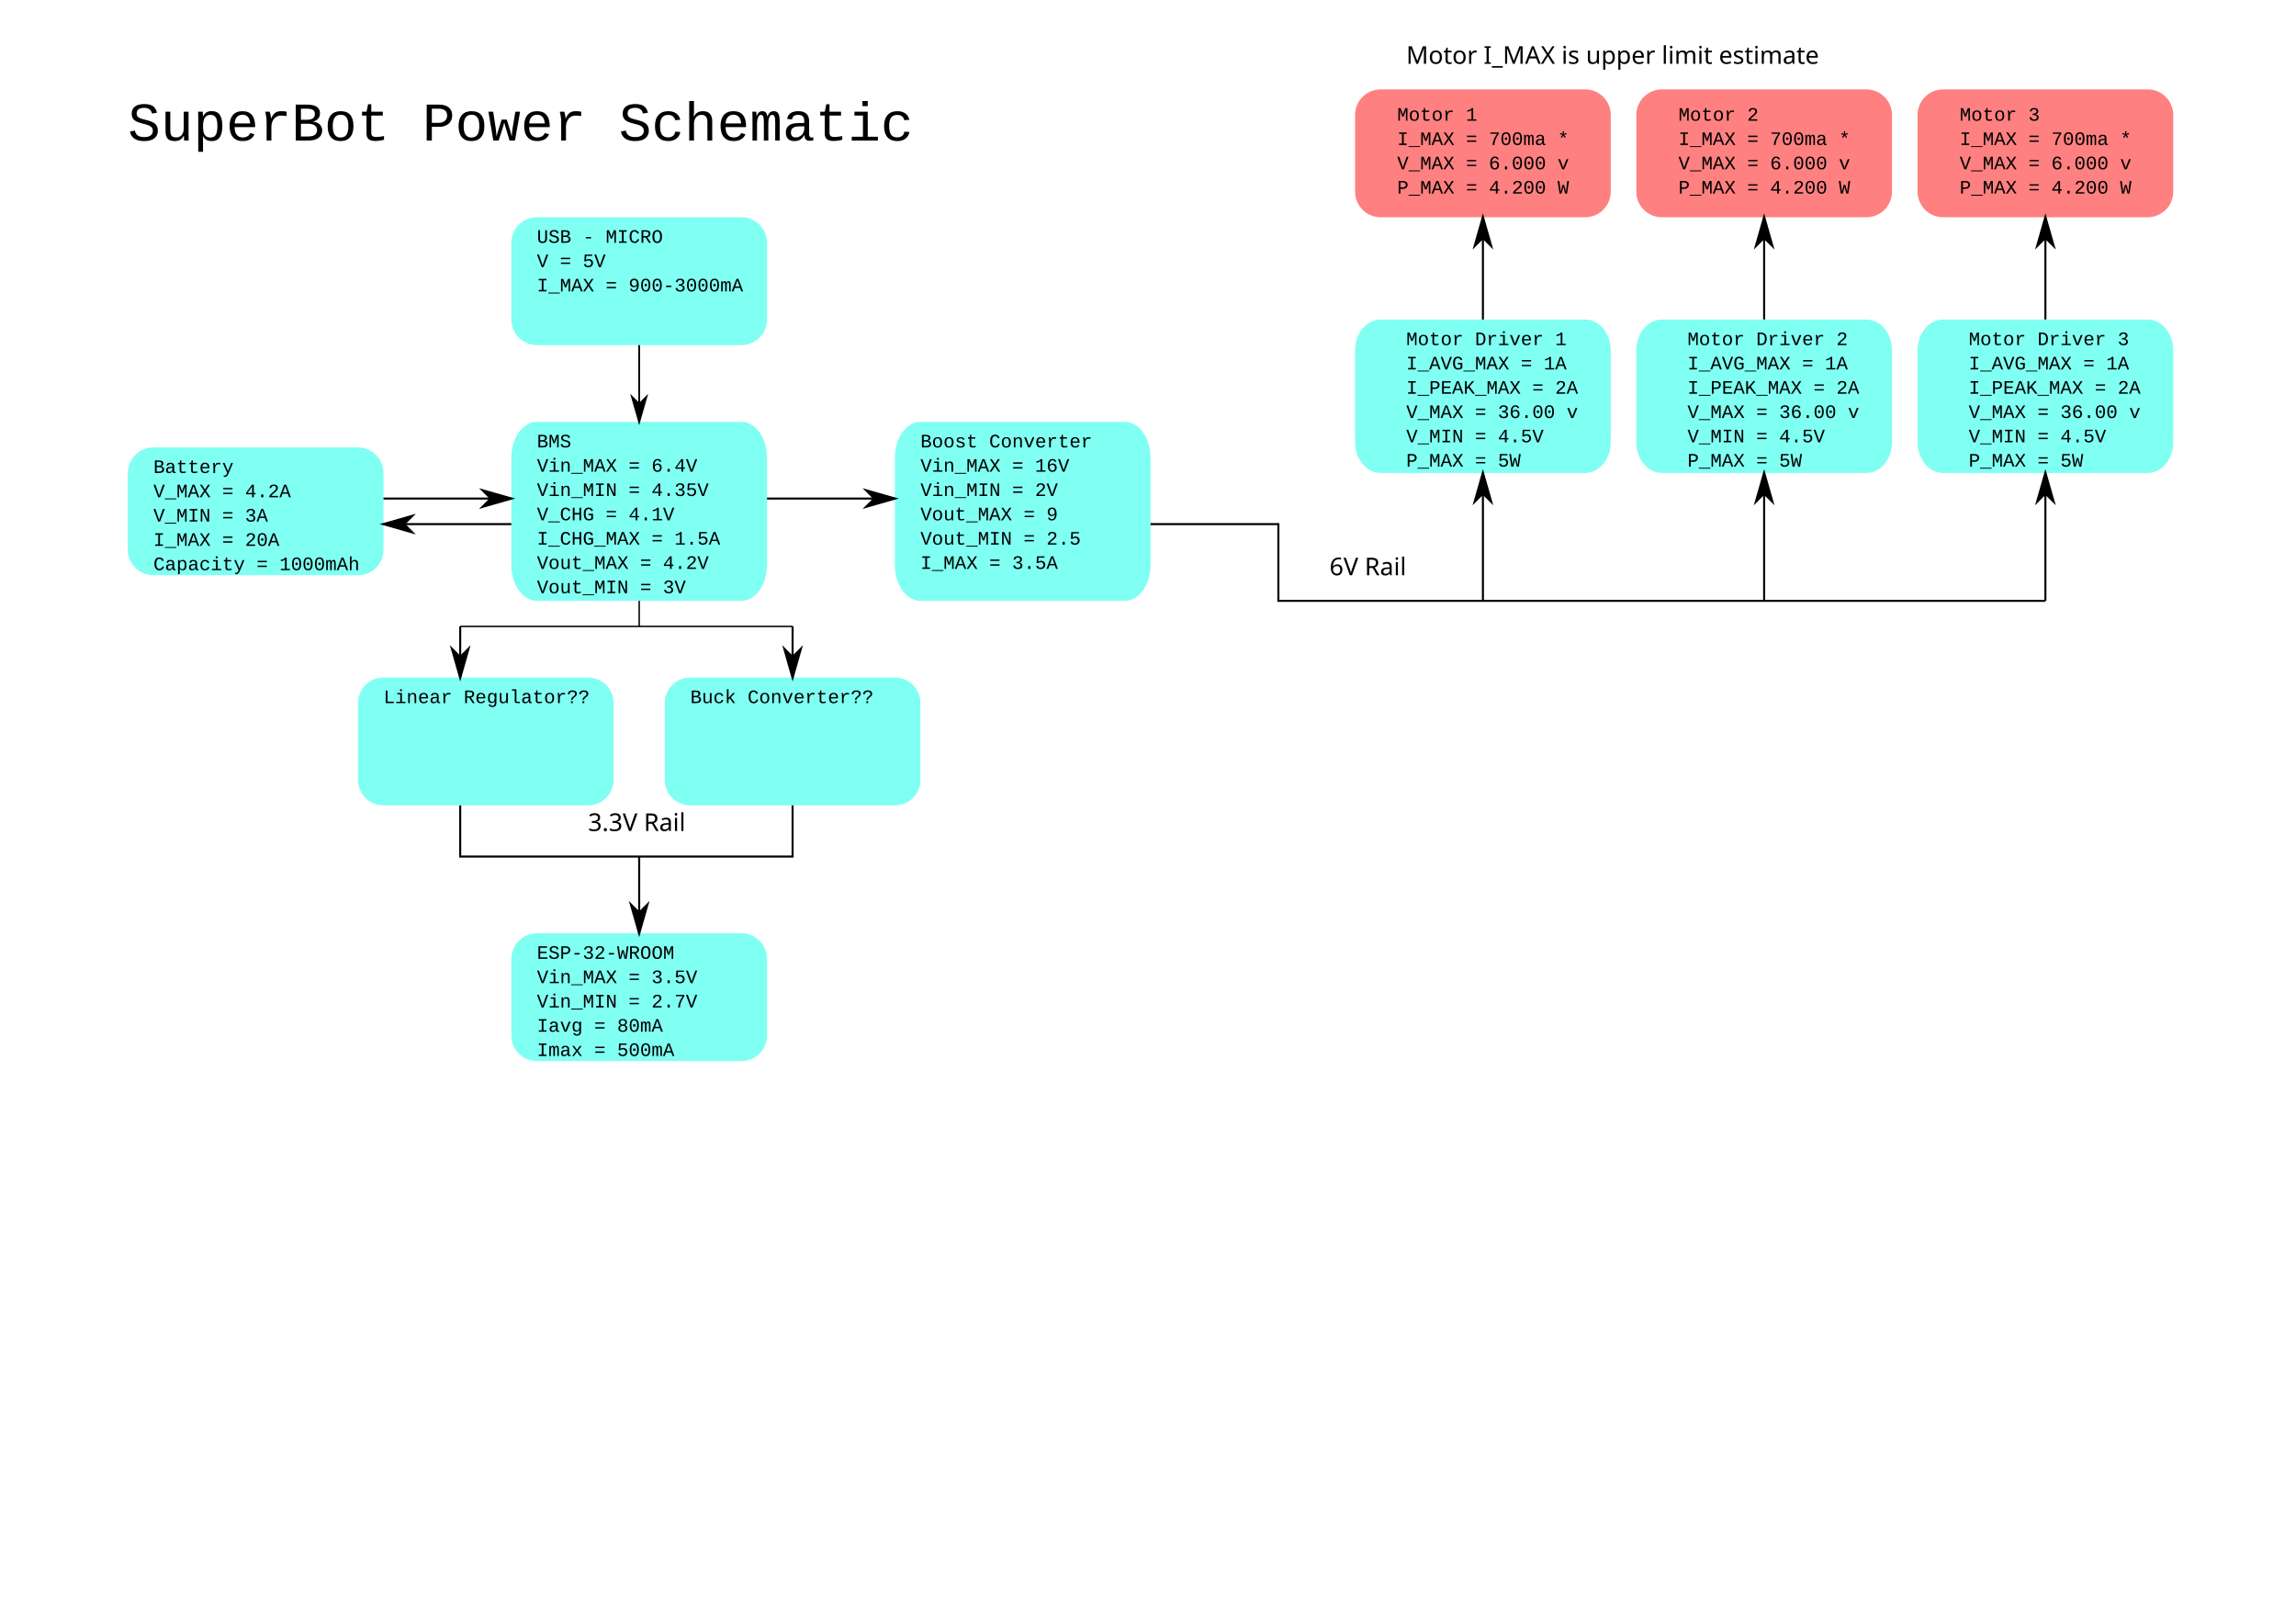
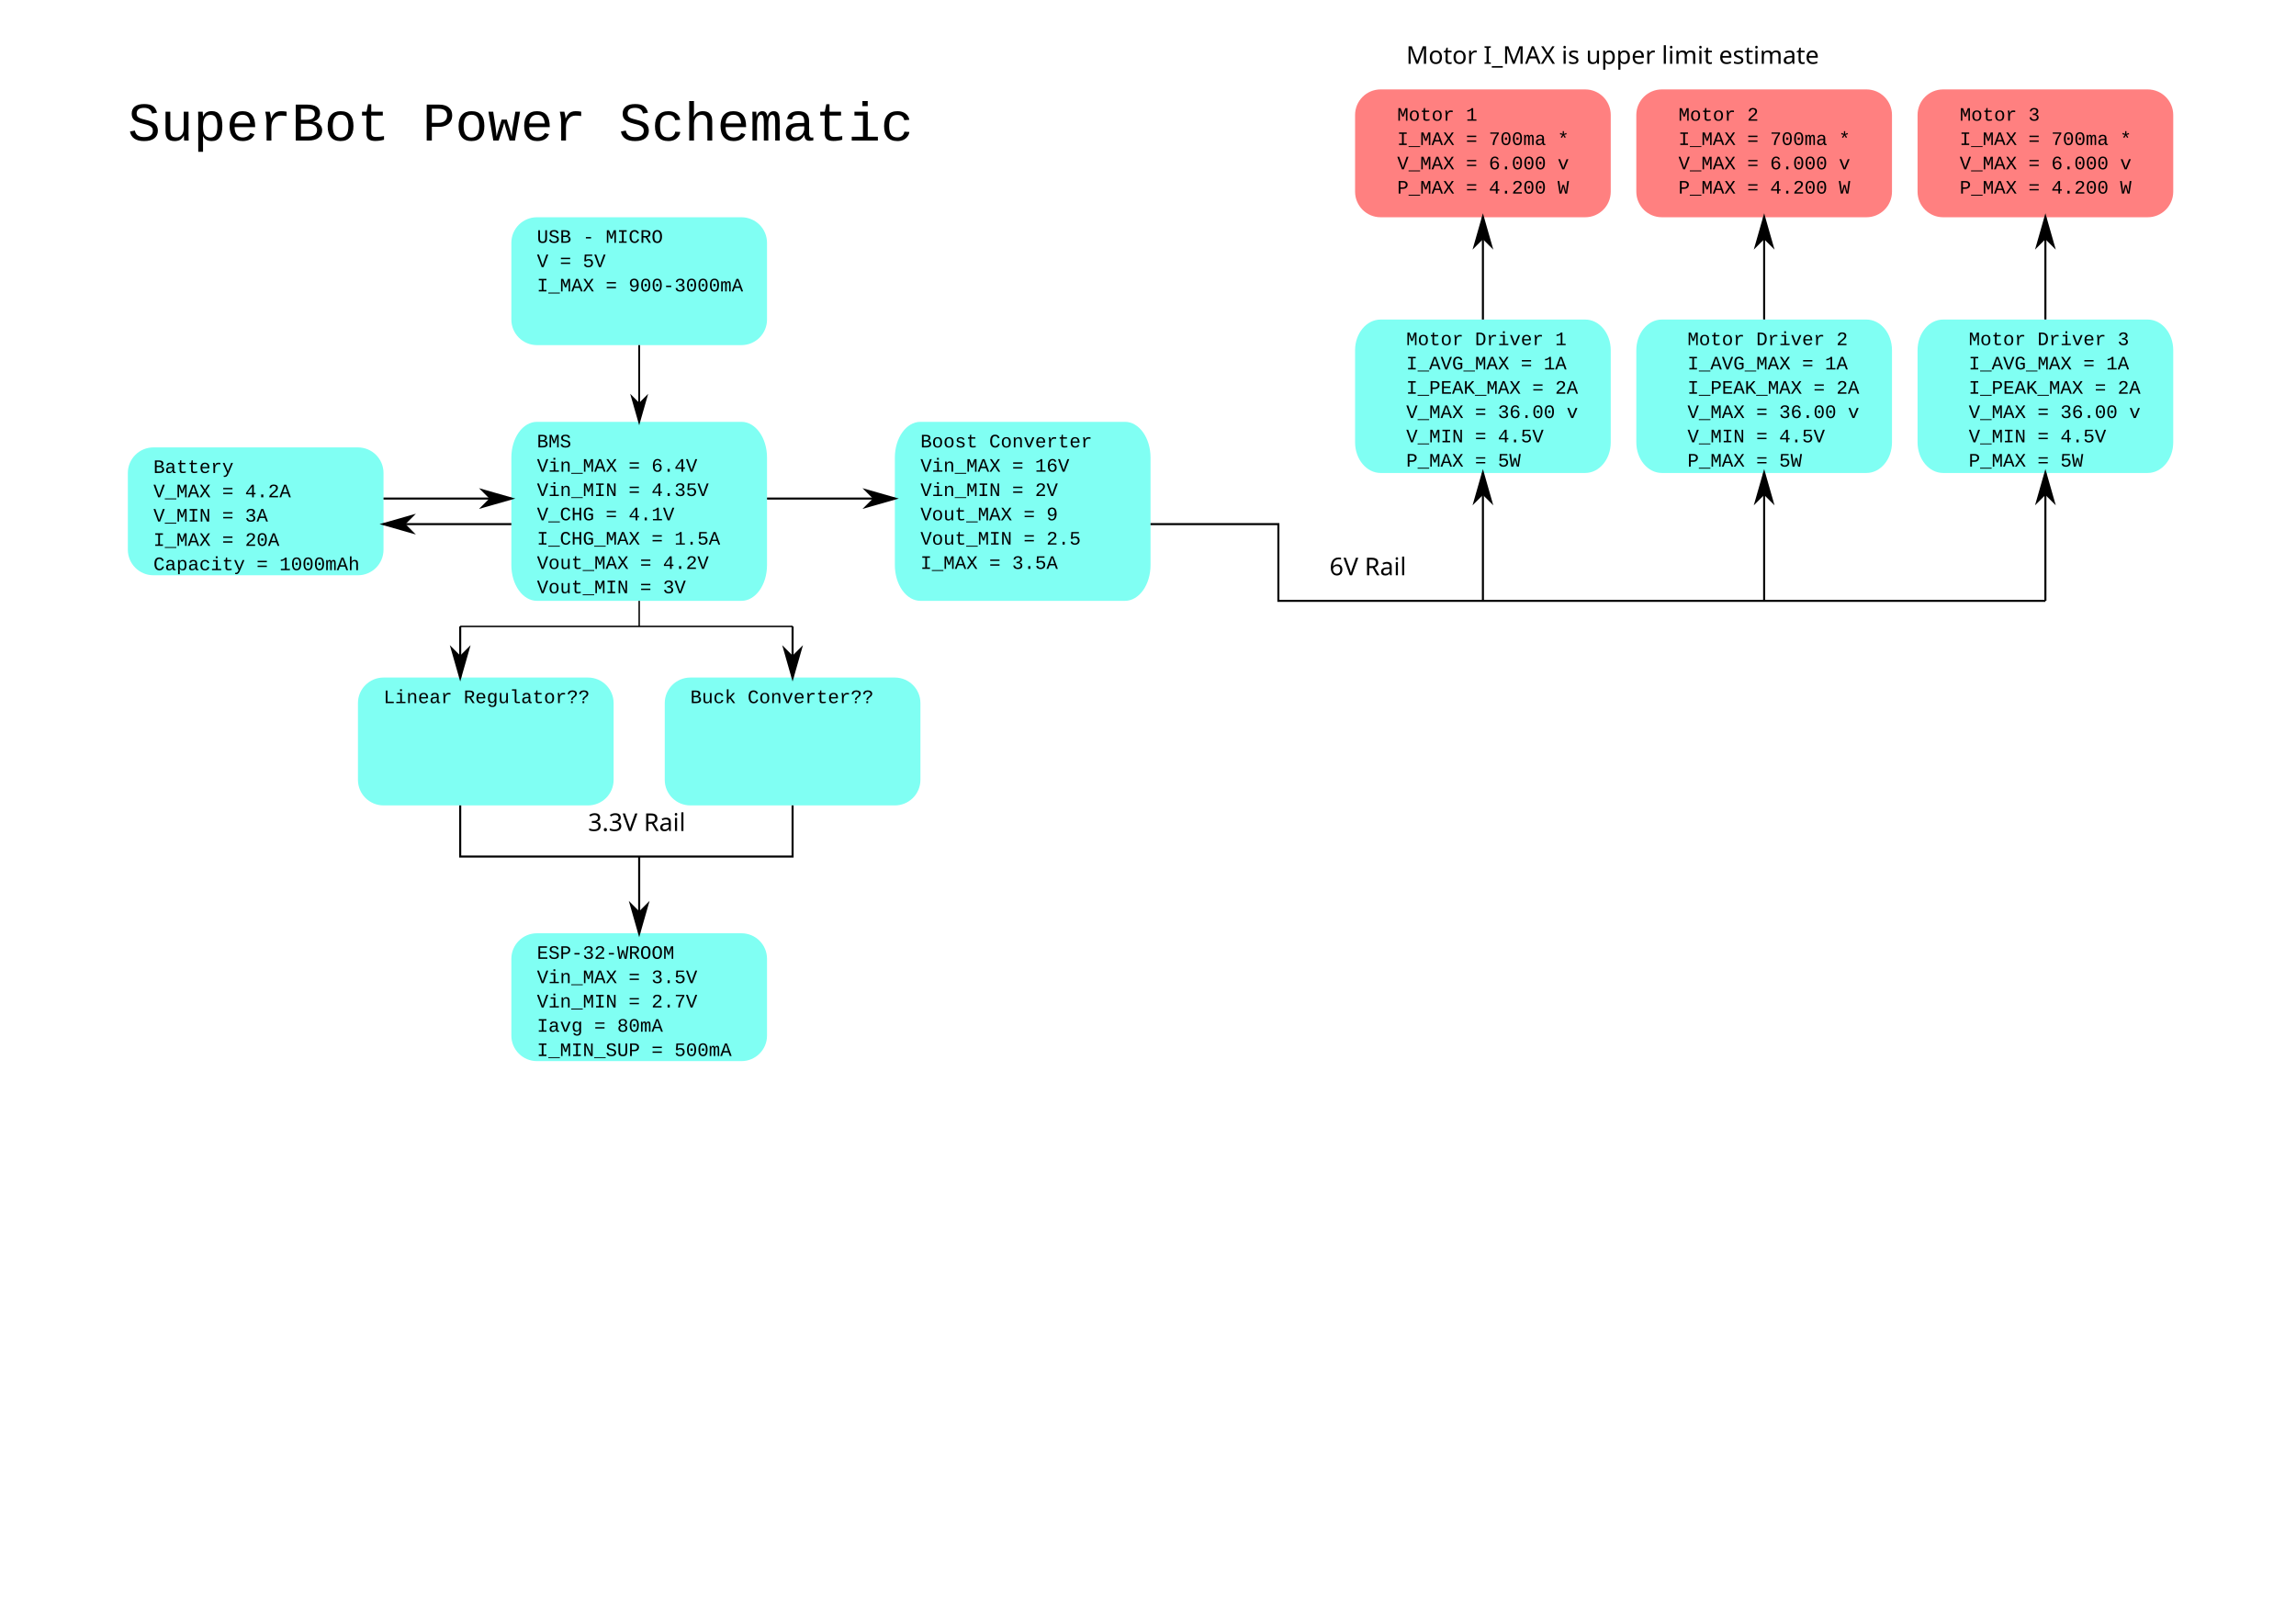
<svg xmlns="http://www.w3.org/2000/svg" width="594mm" height="420mm" viewBox="0 0 594 420" version="1.1" id="svg8">
  <defs id="defs2">
    <marker orient="auto" refY="0" refX="0" id="marker11156" style="overflow:visible">
      <path id="path11154" d="M 0,0 5,-5 -12.5,0 5,5 Z" style="fill:#000000;fill-opacity:1;fill-rule:evenodd;stroke:#000000;stroke-width:1pt;stroke-opacity:1" transform="matrix(-0.8,0,0,-0.8,-10,0)" />
    </marker>
    <marker style="overflow:visible" id="marker11030" refX="0" refY="0" orient="auto">
      <path transform="matrix(-0.8,0,0,-0.8,-10,0)" style="fill:#000000;fill-opacity:1;fill-rule:evenodd;stroke:#000000;stroke-width:1pt;stroke-opacity:1" d="M 0,0 5,-5 -12.5,0 5,5 Z" id="path11028" />
    </marker>
    <marker orient="auto" refY="0" refX="0" id="marker10940" style="overflow:visible">
      <path id="path10938" d="M 0,0 5,-5 -12.5,0 5,5 Z" style="fill:#000000;fill-opacity:1;fill-rule:evenodd;stroke:#000000;stroke-width:1pt;stroke-opacity:1" transform="matrix(-0.8,0,0,-0.8,-10,0)" />
    </marker>
    <marker style="overflow:visible" id="marker10856" refX="0" refY="0" orient="auto">
      <path transform="matrix(-0.8,0,0,-0.8,-10,0)" style="fill:#000000;fill-opacity:1;fill-rule:evenodd;stroke:#000000;stroke-width:1pt;stroke-opacity:1" d="M 0,0 5,-5 -12.5,0 5,5 Z" id="path10854" />
    </marker>
    <marker orient="auto" refY="0" refX="0" id="marker10631" style="overflow:visible">
      <path id="path10629" d="M 0,0 5,-5 -12.5,0 5,5 Z" style="fill:#000000;fill-opacity:1;fill-rule:evenodd;stroke:#000000;stroke-width:1pt;stroke-opacity:1" transform="matrix(-0.8,0,0,-0.8,-10,0)" />
    </marker>
    <marker style="overflow:visible" id="marker10338" refX="0" refY="0" orient="auto">
      <path transform="matrix(-0.8,0,0,-0.8,-10,0)" style="fill:#000000;fill-opacity:1;fill-rule:evenodd;stroke:#000000;stroke-width:1pt;stroke-opacity:1" d="M 0,0 5,-5 -12.5,0 5,5 Z" id="path10336" />
    </marker>
    <marker style="overflow:visible" id="marker10272" refX="0" refY="0" orient="auto">
      <path transform="matrix(-0.8,0,0,-0.8,-10,0)" style="fill:#000000;fill-opacity:1;fill-rule:evenodd;stroke:#000000;stroke-width:1pt;stroke-opacity:1" d="M 0,0 5,-5 -12.5,0 5,5 Z" id="path10270" />
    </marker>
    <marker style="overflow:visible" id="marker10236" refX="0" refY="0" orient="auto">
      <path transform="matrix(-0.8,0,0,-0.8,-10,0)" style="fill:#000000;fill-opacity:1;fill-rule:evenodd;stroke:#000000;stroke-width:1pt;stroke-opacity:1" d="M 0,0 5,-5 -12.5,0 5,5 Z" id="path10234" />
    </marker>
    <marker orient="auto" refY="0" refX="0" id="marker5102" style="overflow:visible">
      <path id="path5100" d="M 0,0 5,-5 -12.5,0 5,5 Z" style="fill:#000000;fill-opacity:1;fill-rule:evenodd;stroke:#000000;stroke-width:1pt;stroke-opacity:1" transform="matrix(0.8,0,0,0.8,10,0)" />
    </marker>
    <marker style="overflow:visible" id="marker5056" refX="0" refY="0" orient="auto">
      <path transform="matrix(0.8,0,0,0.8,10,0)" style="fill:#000000;fill-opacity:1;fill-rule:evenodd;stroke:#000000;stroke-width:1pt;stroke-opacity:1" d="M 0,0 5,-5 -12.5,0 5,5 Z" id="path5054" />
    </marker>
    <marker orient="auto" refY="0" refX="0" id="Arrow1Lend" style="overflow:visible">
      <path id="path4701" d="M 0,0 5,-5 -12.5,0 5,5 Z" style="fill:#000000;fill-opacity:1;fill-rule:evenodd;stroke:#000000;stroke-width:1pt;stroke-opacity:1" transform="matrix(-0.8,0,0,-0.8,-10,0)" />
    </marker>
    <marker orient="auto" refY="0" refX="0" id="Arrow1Lstart" style="overflow:visible">
      <path id="path4698" d="M 0,0 5,-5 -12.5,0 5,5 Z" style="fill:#000000;fill-opacity:1;fill-rule:evenodd;stroke:#000000;stroke-width:1pt;stroke-opacity:1" transform="matrix(0.8,0,0,0.8,10,0)" />
    </marker>
    <marker orient="auto" refY="0" refX="0" id="Arrow1Lend-9" style="overflow:visible">
      <path id="path4701-4" d="M 0,0 5,-5 -12.5,0 5,5 Z" style="fill:#000000;fill-opacity:1;fill-rule:evenodd;stroke:#000000;stroke-width:1pt;stroke-opacity:1" transform="matrix(-0.8,0,0,-0.8,-10,0)" />
    </marker>
  </defs>
  <g id="layer1" transform="translate(0,123)">
    <rect style="fill:#ff8080;stroke:none;stroke-width:1.323;stroke-miterlimit:4;stroke-dasharray:none" id="rect4508" width="66.146" height="33.073" x="350.573" y="-99.875" ry="6.615" rx="6.615" />
    <text xml:space="preserve" style="font-style:normal;font-weight:normal;font-size:4.939px;line-height:1.25;font-family:sans-serif;letter-spacing:0px;word-spacing:0px;fill:#000000;fill-opacity:1;stroke:none;stroke-width:0.265" x="361.464" y="-91.779" id="text4512">
      <tspan id="tspan4510" x="361.464" y="-91.779" style="font-style:normal;font-variant:normal;font-weight:normal;font-stretch:normal;font-size:4.939px;font-family:'Courier New';-inkscape-font-specification:'Courier New';stroke-width:0.265">Motor 1</tspan>
      <tspan x="361.464" y="-85.494" style="font-style:normal;font-variant:normal;font-weight:normal;font-stretch:normal;font-size:4.939px;font-family:'Courier New';-inkscape-font-specification:'Courier New';stroke-width:0.265" id="tspan4514">I_MAX = 700ma *</tspan>
      <tspan x="361.464" y="-79.209" style="font-style:normal;font-variant:normal;font-weight:normal;font-stretch:normal;font-size:4.939px;font-family:'Courier New';-inkscape-font-specification:'Courier New';stroke-width:0.265" id="tspan4516">V_MAX = 6.000 v</tspan>
      <tspan x="361.464" y="-72.924" style="font-style:normal;font-variant:normal;font-weight:normal;font-stretch:normal;font-size:4.939px;font-family:'Courier New';-inkscape-font-specification:'Courier New';stroke-width:0.265" id="tspan4518">P_MAX = 4.200 W</tspan>
    </text>
    <rect style="fill:#ff8080;stroke:none;stroke-width:1.323;stroke-miterlimit:4;stroke-dasharray:none" id="rect4508-4" width="66.146" height="33.073" x="423.333" y="-99.875" ry="6.615" rx="6.615" />
    <text xml:space="preserve" style="font-style:normal;font-weight:normal;font-size:4.939px;line-height:1.25;font-family:sans-serif;letter-spacing:0px;word-spacing:0px;fill:#000000;fill-opacity:1;stroke:none;stroke-width:0.265" x="434.225" y="-91.779" id="text4512-3">
      <tspan id="tspan4510-0" x="434.225" y="-91.779" style="font-style:normal;font-variant:normal;font-weight:normal;font-stretch:normal;font-size:4.939px;font-family:'Courier New';-inkscape-font-specification:'Courier New';stroke-width:0.265">Motor 2</tspan>
      <tspan x="434.225" y="-85.494" style="font-style:normal;font-variant:normal;font-weight:normal;font-stretch:normal;font-size:4.939px;font-family:'Courier New';-inkscape-font-specification:'Courier New';stroke-width:0.265" id="tspan4518-9">I_MAX = 700ma *</tspan>
      <tspan x="434.225" y="-79.209" style="font-style:normal;font-variant:normal;font-weight:normal;font-stretch:normal;font-size:4.939px;font-family:'Courier New';-inkscape-font-specification:'Courier New';stroke-width:0.265" id="tspan3928">V_MAX = 6.000 v</tspan>
      <tspan x="434.225" y="-72.924" style="font-style:normal;font-variant:normal;font-weight:normal;font-stretch:normal;font-size:4.939px;font-family:'Courier New';-inkscape-font-specification:'Courier New';stroke-width:0.265" id="tspan3930">P_MAX = 4.200 W</tspan>
    </text>
    <rect style="fill:#ff8080;stroke:none;stroke-width:1.323;stroke-miterlimit:4;stroke-dasharray:none" id="rect4508-6" width="66.146" height="33.073" x="496.094" y="-99.875" ry="6.615" rx="6.615" />
    <text xml:space="preserve" style="font-style:normal;font-weight:normal;font-size:4.939px;line-height:1.25;font-family:sans-serif;letter-spacing:0px;word-spacing:0px;fill:#000000;fill-opacity:1;stroke:none;stroke-width:0.265" x="506.985" y="-91.779" id="text4512-5">
      <tspan id="tspan4510-3" x="506.985" y="-91.779" style="font-style:normal;font-variant:normal;font-weight:normal;font-stretch:normal;font-size:4.939px;font-family:'Courier New';-inkscape-font-specification:'Courier New';stroke-width:0.265">Motor 3</tspan>
      <tspan x="506.985" y="-85.494" style="font-style:normal;font-variant:normal;font-weight:normal;font-stretch:normal;font-size:4.939px;font-family:'Courier New';-inkscape-font-specification:'Courier New';stroke-width:0.265" id="tspan4518-3">I_MAX = 700ma *</tspan>
      <tspan x="506.985" y="-79.209" style="font-style:normal;font-variant:normal;font-weight:normal;font-stretch:normal;font-size:4.939px;font-family:'Courier New';-inkscape-font-specification:'Courier New';stroke-width:0.265" id="tspan3937">V_MAX = 6.000 v</tspan>
      <tspan x="506.985" y="-72.924" style="font-style:normal;font-variant:normal;font-weight:normal;font-stretch:normal;font-size:4.939px;font-family:'Courier New';-inkscape-font-specification:'Courier New';stroke-width:0.265" id="tspan3939">P_MAX = 4.200 W</tspan>
    </text>
    <flowRoot xml:space="preserve" id="flowRoot4598" style="font-style:normal;font-weight:normal;font-size:18.667px;line-height:1.25;font-family:sans-serif;letter-spacing:0px;word-spacing:0px;fill:#000000;fill-opacity:1;stroke:none" transform="scale(0.2645833)">
      <flowRegion id="flowRegion4600">
        <rect id="rect4602" width="914.74" height="148.503" x="100" y="722.52" />
      </flowRegion>
      <flowPara id="flowPara4604" />
    </flowRoot>
    <rect style="fill:#80fff3;fill-opacity:1;stroke:none;stroke-width:1.449;stroke-miterlimit:4;stroke-dasharray:none" id="rect4508-3" width="66.146" height="39.688" x="350.573" y="-40.344" ry="7.938" rx="6.615" />
    <text xml:space="preserve" style="font-style:normal;font-weight:normal;font-size:4.939px;line-height:1.25;font-family:sans-serif;letter-spacing:0px;word-spacing:0px;fill:#000000;fill-opacity:1;stroke:none;stroke-width:0.265" x="363.802" y="-33.729" id="text4512-8">
      <tspan id="tspan4510-01" x="363.802" y="-33.729" style="font-style:normal;font-variant:normal;font-weight:normal;font-stretch:normal;font-size:4.939px;font-family:'Courier New';-inkscape-font-specification:'Courier New';stroke-width:0.265">Motor Driver 1</tspan>
      <tspan x="363.802" y="-27.444" style="font-style:normal;font-variant:normal;font-weight:normal;font-stretch:normal;font-size:4.939px;font-family:'Courier New';-inkscape-font-specification:'Courier New';stroke-width:0.265" id="tspan4514-1">I_AVG_MAX = 1A</tspan>
      <tspan x="363.802" y="-21.159" style="font-style:normal;font-variant:normal;font-weight:normal;font-stretch:normal;font-size:4.939px;font-family:'Courier New';-inkscape-font-specification:'Courier New';stroke-width:0.265" id="tspan4516-7">I_PEAK_MAX = 2A</tspan>
      <tspan x="363.802" y="-14.874" style="font-style:normal;font-variant:normal;font-weight:normal;font-stretch:normal;font-size:4.939px;font-family:'Courier New';-inkscape-font-specification:'Courier New';stroke-width:0.265" id="tspan3941">V_MAX = 36.00 v</tspan>
      <tspan x="363.802" y="-8.589" style="font-style:normal;font-variant:normal;font-weight:normal;font-stretch:normal;font-size:4.939px;font-family:'Courier New';-inkscape-font-specification:'Courier New';stroke-width:0.265" id="tspan4070">V_MIN = 4.5V</tspan>
      <tspan x="363.802" y="-2.304" style="font-style:normal;font-variant:normal;font-weight:normal;font-stretch:normal;font-size:4.939px;font-family:'Courier New';-inkscape-font-specification:'Courier New';stroke-width:0.265" id="tspan4518-6">P_MAX = 5W</tspan>
    </text>
    <flowRoot transform="matrix(0.2645833,0,0,0.2645833,-6.1752384e-6,39.68749)" xml:space="preserve" id="flowRoot4598-4" style="font-style:normal;font-weight:normal;font-size:18.667px;line-height:1.25;font-family:sans-serif;letter-spacing:0px;word-spacing:0px;fill:#000000;fill-opacity:1;stroke:none">
      <flowRegion id="flowRegion4600-6">
        <rect id="rect4602-2" width="914.74" height="148.503" x="100" y="722.52" />
      </flowRegion>
      <flowPara id="flowPara4604-9" />
    </flowRoot>
    <path style="fill:none;fill-rule:evenodd;stroke:#000000;stroke-width:0.529px;stroke-linecap:butt;stroke-linejoin:miter;stroke-opacity:1;marker-start:url(#marker5056)" d="m 383.646,-66.802 v 26.458" id="path4690" />
    <path style="fill:none;fill-rule:evenodd;stroke:#000000;stroke-width:0.265px;stroke-linecap:butt;stroke-linejoin:miter;stroke-opacity:1" d="m 383.646,-40.344 v 0" id="path4692" />
    <path style="fill:none;fill-rule:evenodd;stroke:#000000;stroke-width:0.529px;stroke-linecap:butt;stroke-linejoin:miter;stroke-opacity:1;marker-start:url(#Arrow1Lstart)" d="m 456.406,-66.802 v 26.458" id="path4694" />
    <path style="fill:none;fill-rule:evenodd;stroke:#000000;stroke-width:0.529;stroke-linecap:butt;stroke-linejoin:miter;stroke-miterlimit:4;stroke-dasharray:none;stroke-opacity:1;marker-start:url(#marker5102)" d="m 529.167,-66.802 v 26.458" id="path4696" />
    <text xml:space="preserve" style="font-style:normal;font-weight:normal;font-size:14.111px;line-height:1.25;font-family:sans-serif;letter-spacing:0px;word-spacing:0px;fill:#000000;fill-opacity:1;stroke:none;stroke-width:0.265" x="33.073" y="-86.646" id="text5387">
      <tspan id="tspan5385" x="33.073" y="-86.646" style="font-style:normal;font-variant:normal;font-weight:normal;font-stretch:normal;font-family:'Courier New';-inkscape-font-specification:'Courier New';stroke-width:0.265">SuperBot Power Schematic </tspan>
      <tspan x="33.073" y="-69.007" style="font-style:normal;font-variant:normal;font-weight:normal;font-stretch:normal;font-family:'Courier New';-inkscape-font-specification:'Courier New';stroke-width:0.265" id="tspan5389" />
    </text>
    <rect style="fill:#80fff3;fill-opacity:1;stroke:none;stroke-width:1.449;stroke-miterlimit:4;stroke-dasharray:none" id="rect4508-3-8" width="66.146" height="39.688" x="423.333" y="-40.344" ry="7.938" rx="6.615" />
    <rect style="fill:#80fff3;fill-opacity:1;stroke:none;stroke-width:1.449;stroke-miterlimit:4;stroke-dasharray:none" id="rect4508-3-8-8" width="66.146" height="39.688" x="496.094" y="-40.344" ry="7.938" rx="6.615" />
    <rect style="fill:#80fff3;fill-opacity:1;stroke:none;stroke-width:1.323;stroke-miterlimit:4;stroke-dasharray:none" id="rect4508-3-0" width="66.146" height="33.073" x="33.073" y="-7.271" ry="6.615" rx="6.615" />
    <rect style="fill:#80fff3;fill-opacity:1;stroke:none;stroke-width:1.565;stroke-miterlimit:4;stroke-dasharray:none" id="rect4508-3-1" width="66.146" height="46.302" x="132.292" y="-13.885" ry="9.26" rx="6.615" />
    <rect style="fill:#80fff3;fill-opacity:1;stroke:none;stroke-width:1.565;stroke-miterlimit:4;stroke-dasharray:none" id="rect4508-3-06" width="66.146" height="46.302" x="231.51" y="-13.885" ry="9.26" rx="6.615" />
    <text xml:space="preserve" style="font-style:normal;font-weight:normal;font-size:4.939px;line-height:1.25;font-family:sans-serif;letter-spacing:0px;word-spacing:0px;fill:#000000;fill-opacity:1;stroke:none;stroke-width:0.265" x="138.906" y="-7.271" id="text4512-8-7">
      <tspan id="tspan4510-01-8" x="138.906" y="-7.271" style="font-style:normal;font-variant:normal;font-weight:normal;font-stretch:normal;font-size:4.939px;font-family:'Courier New';-inkscape-font-specification:'Courier New';stroke-width:0.265">BMS</tspan>
      <tspan x="138.906" y="-0.986" style="font-style:normal;font-variant:normal;font-weight:normal;font-stretch:normal;font-size:4.939px;font-family:'Courier New';-inkscape-font-specification:'Courier New';stroke-width:0.265" id="tspan4514-1-7">Vin_MAX = 6.4V</tspan>
      <tspan x="138.906" y="5.299" style="font-style:normal;font-variant:normal;font-weight:normal;font-stretch:normal;font-size:4.939px;font-family:'Courier New';-inkscape-font-specification:'Courier New';stroke-width:0.265" id="tspan4516-7-9">Vin_MIN = 4.35V</tspan>
      <tspan x="138.906" y="11.584" style="font-style:normal;font-variant:normal;font-weight:normal;font-stretch:normal;font-size:4.939px;font-family:'Courier New';-inkscape-font-specification:'Courier New';stroke-width:0.265" id="tspan11296">V_CHG = 4.1V</tspan>
      <tspan x="138.906" y="17.869" style="font-style:normal;font-variant:normal;font-weight:normal;font-stretch:normal;font-size:4.939px;font-family:'Courier New';-inkscape-font-specification:'Courier New';stroke-width:0.265" id="tspan11302">I_CHG_MAX = 1.5A</tspan>
      <tspan x="138.906" y="24.154" style="font-style:normal;font-variant:normal;font-weight:normal;font-stretch:normal;font-size:4.939px;font-family:'Courier New';-inkscape-font-specification:'Courier New';stroke-width:0.265" id="tspan11298">Vout_MAX = 4.2V</tspan>
      <tspan x="138.906" y="30.439" style="font-style:normal;font-variant:normal;font-weight:normal;font-stretch:normal;font-size:4.939px;font-family:'Courier New';-inkscape-font-specification:'Courier New';stroke-width:0.265" id="tspan11300">Vout_MIN = 3V</tspan>
      <tspan x="138.906" y="36.724" style="font-style:normal;font-variant:normal;font-weight:normal;font-stretch:normal;font-size:4.939px;font-family:'Courier New';-inkscape-font-specification:'Courier New';stroke-width:0.265" id="tspan3941-35" />
      <tspan x="138.906" y="42.898" style="font-style:normal;font-variant:normal;font-weight:normal;font-stretch:normal;font-size:4.939px;font-family:'Courier New';-inkscape-font-specification:'Courier New';stroke-width:0.265" id="tspan4518-6-91" />
    </text>
    <text xml:space="preserve" style="font-style:normal;font-weight:normal;font-size:4.939px;line-height:1.25;font-family:sans-serif;letter-spacing:0px;word-spacing:0px;fill:#000000;fill-opacity:1;stroke:none;stroke-width:0.265" x="436.562" y="-33.729" id="text4512-8-9">
      <tspan id="tspan4510-01-1" x="436.562" y="-33.729" style="font-style:normal;font-variant:normal;font-weight:normal;font-stretch:normal;font-size:4.939px;font-family:'Courier New';-inkscape-font-specification:'Courier New';stroke-width:0.265">Motor Driver 2</tspan>
      <tspan x="436.562" y="-27.444" style="font-style:normal;font-variant:normal;font-weight:normal;font-stretch:normal;font-size:4.939px;font-family:'Courier New';-inkscape-font-specification:'Courier New';stroke-width:0.265" id="tspan4514-1-8">I_AVG_MAX = 1A</tspan>
      <tspan x="436.562" y="-21.159" style="font-style:normal;font-variant:normal;font-weight:normal;font-stretch:normal;font-size:4.939px;font-family:'Courier New';-inkscape-font-specification:'Courier New';stroke-width:0.265" id="tspan4516-7-94">I_PEAK_MAX = 2A</tspan>
      <tspan x="436.562" y="-14.874" style="font-style:normal;font-variant:normal;font-weight:normal;font-stretch:normal;font-size:4.939px;font-family:'Courier New';-inkscape-font-specification:'Courier New';stroke-width:0.265" id="tspan3941-6">V_MAX = 36.00 v</tspan>
      <tspan x="436.562" y="-8.589" style="font-style:normal;font-variant:normal;font-weight:normal;font-stretch:normal;font-size:4.939px;font-family:'Courier New';-inkscape-font-specification:'Courier New';stroke-width:0.265" id="tspan4070-2">V_MIN = 4.5V</tspan>
      <tspan x="436.562" y="-2.304" style="font-style:normal;font-variant:normal;font-weight:normal;font-stretch:normal;font-size:4.939px;font-family:'Courier New';-inkscape-font-specification:'Courier New';stroke-width:0.265" id="tspan4518-6-7">P_MAX = 5W</tspan>
    </text>
    <text xml:space="preserve" style="font-style:normal;font-weight:normal;font-size:4.939px;line-height:1.25;font-family:sans-serif;letter-spacing:0px;word-spacing:0px;fill:#000000;fill-opacity:1;stroke:none;stroke-width:0.265" x="509.323" y="-33.729" id="text4512-8-2">
      <tspan id="tspan4510-01-7" x="509.323" y="-33.729" style="font-style:normal;font-variant:normal;font-weight:normal;font-stretch:normal;font-size:4.939px;font-family:'Courier New';-inkscape-font-specification:'Courier New';stroke-width:0.265">Motor Driver 3</tspan>
      <tspan x="509.323" y="-27.444" style="font-style:normal;font-variant:normal;font-weight:normal;font-stretch:normal;font-size:4.939px;font-family:'Courier New';-inkscape-font-specification:'Courier New';stroke-width:0.265" id="tspan4514-1-5">I_AVG_MAX = 1A</tspan>
      <tspan x="509.323" y="-21.159" style="font-style:normal;font-variant:normal;font-weight:normal;font-stretch:normal;font-size:4.939px;font-family:'Courier New';-inkscape-font-specification:'Courier New';stroke-width:0.265" id="tspan4516-7-5">I_PEAK_MAX = 2A</tspan>
      <tspan x="509.323" y="-14.874" style="font-style:normal;font-variant:normal;font-weight:normal;font-stretch:normal;font-size:4.939px;font-family:'Courier New';-inkscape-font-specification:'Courier New';stroke-width:0.265" id="tspan3941-3">V_MAX = 36.00 v</tspan>
      <tspan x="509.323" y="-8.589" style="font-style:normal;font-variant:normal;font-weight:normal;font-stretch:normal;font-size:4.939px;font-family:'Courier New';-inkscape-font-specification:'Courier New';stroke-width:0.265" id="tspan4070-6">V_MIN = 4.5V</tspan>
      <tspan x="509.323" y="-2.304" style="font-style:normal;font-variant:normal;font-weight:normal;font-stretch:normal;font-size:4.939px;font-family:'Courier New';-inkscape-font-specification:'Courier New';stroke-width:0.265" id="tspan4518-6-1">P_MAX = 5W</tspan>
    </text>
    <text xml:space="preserve" style="font-style:normal;font-weight:normal;font-size:4.939px;line-height:1.25;font-family:sans-serif;letter-spacing:0px;word-spacing:0px;fill:#000000;fill-opacity:1;stroke:none;stroke-width:0.265" x="39.687" y="-0.656" id="text4512-8-7-7">
      <tspan id="tspan4510-01-8-8" x="39.687" y="-0.656" style="font-style:normal;font-variant:normal;font-weight:normal;font-stretch:normal;font-size:4.939px;font-family:'Courier New';-inkscape-font-specification:'Courier New';stroke-width:0.265">Battery</tspan>
      <tspan x="39.687" y="5.629" style="font-style:normal;font-variant:normal;font-weight:normal;font-stretch:normal;font-size:4.939px;font-family:'Courier New';-inkscape-font-specification:'Courier New';stroke-width:0.265" id="tspan4514-1-7-9">V_MAX = 4.2A</tspan>
      <tspan x="39.687" y="11.914" style="font-style:normal;font-variant:normal;font-weight:normal;font-stretch:normal;font-size:4.939px;font-family:'Courier New';-inkscape-font-specification:'Courier New';stroke-width:0.265" id="tspan4516-7-9-2">V_MIN = 3A</tspan>
      <tspan x="39.687" y="18.199" style="font-style:normal;font-variant:normal;font-weight:normal;font-stretch:normal;font-size:4.939px;font-family:'Courier New';-inkscape-font-specification:'Courier New';stroke-width:0.265" id="tspan3941-35-5">I_MAX = 20A</tspan>
      <tspan x="39.687" y="24.484" style="font-style:normal;font-variant:normal;font-weight:normal;font-stretch:normal;font-size:4.939px;font-family:'Courier New';-inkscape-font-specification:'Courier New';stroke-width:0.265" id="tspan4518-6-91-7">Capacity = 1000mAh</tspan>
    </text>
    <text xml:space="preserve" style="font-style:normal;font-weight:normal;font-size:10.583px;line-height:1.25;font-family:sans-serif;letter-spacing:0px;word-spacing:0px;fill:#000000;fill-opacity:1;stroke:none;stroke-width:0.265" x="244.74" y="-53.573" id="text4155">
      <tspan id="tspan4153" x="244.74" y="-43.917" style="stroke-width:0.265" />
    </text>
    <text xml:space="preserve" style="font-style:normal;font-weight:normal;font-size:4.939px;line-height:1.25;font-family:sans-serif;letter-spacing:0px;word-spacing:0px;fill:#000000;fill-opacity:1;stroke:none;stroke-width:0.265" x="238.125" y="-7.271" id="text4512-8-7-3">
      <tspan id="tspan4510-01-8-6" x="238.125" y="-7.271" style="font-style:normal;font-variant:normal;font-weight:normal;font-stretch:normal;font-size:4.939px;font-family:'Courier New';-inkscape-font-specification:'Courier New';stroke-width:0.265">Boost Converter</tspan>
      <tspan x="238.125" y="-0.986" style="font-style:normal;font-variant:normal;font-weight:normal;font-stretch:normal;font-size:4.939px;font-family:'Courier New';-inkscape-font-specification:'Courier New';stroke-width:0.265" id="tspan4514-1-7-6">Vin_MAX = 16V</tspan>
      <tspan x="238.125" y="5.299" style="font-style:normal;font-variant:normal;font-weight:normal;font-stretch:normal;font-size:4.939px;font-family:'Courier New';-inkscape-font-specification:'Courier New';stroke-width:0.265" id="tspan4516-7-9-24">Vin_MIN = 2V</tspan>
      <tspan x="238.125" y="11.584" style="font-style:normal;font-variant:normal;font-weight:normal;font-stretch:normal;font-size:4.939px;font-family:'Courier New';-inkscape-font-specification:'Courier New';stroke-width:0.265" id="tspan4173">Vout_MAX = 9</tspan>
      <tspan x="238.125" y="17.869" style="font-style:normal;font-variant:normal;font-weight:normal;font-stretch:normal;font-size:4.939px;font-family:'Courier New';-inkscape-font-specification:'Courier New';stroke-width:0.265" id="tspan4175">Vout_MIN = 2.5</tspan>
      <tspan x="238.125" y="24.154" style="font-style:normal;font-variant:normal;font-weight:normal;font-stretch:normal;font-size:4.939px;font-family:'Courier New';-inkscape-font-specification:'Courier New';stroke-width:0.265" id="tspan3941-35-6">I_MAX = 3.5A</tspan>
      <tspan x="238.125" y="30.439" style="font-style:normal;font-variant:normal;font-weight:normal;font-stretch:normal;font-size:4.939px;font-family:'Courier New';-inkscape-font-specification:'Courier New';stroke-width:0.265" id="tspan4518-6-91-9" />
    </text>
    <path style="fill:#000000;fill-opacity:1;stroke:#000000;stroke-width:0.529;stroke-linecap:butt;stroke-linejoin:miter;stroke-miterlimit:4;stroke-dasharray:none;stroke-opacity:1;marker-end:url(#Arrow1Lend)" d="M 99.219,5.958 H 132.292" id="path9781" />
    <path style="fill:#000000;fill-opacity:1;stroke:#000000;stroke-width:0.529;stroke-linecap:butt;stroke-linejoin:miter;stroke-miterlimit:4;stroke-dasharray:none;stroke-opacity:1;marker-end:url(#Arrow1Lend-9)" d="m 198.438,5.958 h 33.073" id="path9781-1" />
    <path style="fill:none;stroke:#000000;stroke-width:0.529;stroke-linecap:butt;stroke-linejoin:miter;stroke-miterlimit:4;stroke-dasharray:none;stroke-opacity:1" d="m 297.656,12.573 h 33.073 v 19.844 h 198.438" id="path10224" />
    <path style="fill:none;stroke:#000000;stroke-width:0.529;stroke-linecap:butt;stroke-linejoin:miter;stroke-opacity:1;marker-end:url(#marker10236);stroke-miterlimit:4;stroke-dasharray:none" d="M 383.646,32.417 V -0.656" id="path10226" />
    <path style="fill:none;stroke:#000000;stroke-width:0.529;stroke-linecap:butt;stroke-linejoin:miter;stroke-opacity:1;marker-end:url(#marker10272);stroke-miterlimit:4;stroke-dasharray:none" d="M 456.406,32.417 V -0.656" id="path10262" />
    <path style="fill:none;stroke:#000000;stroke-width:0.529;stroke-linecap:butt;stroke-linejoin:miter;stroke-opacity:1;marker-end:url(#marker10338);stroke-miterlimit:4;stroke-dasharray:none" d="M 529.167,32.417 V -0.656" id="path10328" />
    <rect style="fill:#80fff3;fill-opacity:1;stroke:none;stroke-width:1.323;stroke-miterlimit:4;stroke-dasharray:none" id="rect4508-3-1-5" width="66.146" height="33.073" x="132.292" y="-66.802" ry="6.615" rx="6.615" />
    <text xml:space="preserve" style="font-style:normal;font-weight:normal;font-size:4.939px;line-height:1.25;font-family:sans-serif;letter-spacing:0px;word-spacing:0px;fill:#000000;fill-opacity:1;stroke:none;stroke-width:0.265" x="138.906" y="-60.188" id="text4512-8-7-5">
      <tspan id="tspan4510-01-8-0" x="138.906" y="-60.188" style="font-style:normal;font-variant:normal;font-weight:normal;font-stretch:normal;font-size:4.939px;font-family:'Courier New';-inkscape-font-specification:'Courier New';stroke-width:0.265">USB - MICRO</tspan>
      <tspan x="138.906" y="-53.903" style="font-style:normal;font-variant:normal;font-weight:normal;font-stretch:normal;font-size:4.939px;font-family:'Courier New';-inkscape-font-specification:'Courier New';stroke-width:0.265" id="tspan4514-1-7-97">V = 5V</tspan>
      <tspan x="138.906" y="-47.618" style="font-style:normal;font-variant:normal;font-weight:normal;font-stretch:normal;font-size:4.939px;font-family:'Courier New';-inkscape-font-specification:'Courier New';stroke-width:0.265" id="tspan3941-35-0">I_MAX = 900-3000mA</tspan>
      <tspan x="138.906" y="-41.333" style="font-style:normal;font-variant:normal;font-weight:normal;font-stretch:normal;font-size:4.939px;font-family:'Courier New';-inkscape-font-specification:'Courier New';stroke-width:0.265" id="tspan4518-6-91-4" />
    </text>
    <path style="fill:none;stroke:#000000;stroke-width:0.458;stroke-linecap:butt;stroke-linejoin:miter;stroke-miterlimit:4;stroke-dasharray:none;stroke-opacity:1;marker-end:url(#marker10631)" d="m 165.365,-33.729 v 19.844" id="path10621" />
    <rect style="fill:#80fff3;fill-opacity:1;stroke:none;stroke-width:1.323;stroke-miterlimit:4;stroke-dasharray:none" id="rect4508-3-1-1" width="66.146" height="33.073" x="92.604" y="52.26" ry="6.615" rx="6.615" />
    <text xml:space="preserve" style="font-style:normal;font-weight:normal;font-size:4.939px;line-height:1.25;font-family:sans-serif;letter-spacing:0px;word-spacing:0px;fill:#000000;fill-opacity:1;stroke:none;stroke-width:0.265" x="99.219" y="58.875" id="text4512-8-7-1">
      <tspan id="tspan4510-01-8-2" x="99.219" y="58.875" style="font-style:normal;font-variant:normal;font-weight:normal;font-stretch:normal;font-size:4.939px;font-family:'Courier New';-inkscape-font-specification:'Courier New';stroke-width:0.265">Linear Regulator??</tspan>
      <tspan x="99.219" y="65.16" style="font-style:normal;font-variant:normal;font-weight:normal;font-stretch:normal;font-size:4.939px;font-family:'Courier New';-inkscape-font-specification:'Courier New';stroke-width:0.265" id="tspan11136" />
      <tspan x="99.219" y="71.334" style="font-style:normal;font-variant:normal;font-weight:normal;font-stretch:normal;font-size:4.939px;font-family:'Courier New';-inkscape-font-specification:'Courier New';stroke-width:0.265" id="tspan3941-35-4" />
      <tspan x="99.219" y="77.507" style="font-style:normal;font-variant:normal;font-weight:normal;font-stretch:normal;font-size:4.939px;font-family:'Courier New';-inkscape-font-specification:'Courier New';stroke-width:0.265" id="tspan4518-6-91-5" />
    </text>
    <rect style="fill:#80fff3;fill-opacity:1;stroke:none;stroke-width:1.323;stroke-miterlimit:4;stroke-dasharray:none" id="rect4508-3-1-1-0" width="66.146" height="33.073" x="171.979" y="52.26" ry="6.615" rx="6.615" />
    <text xml:space="preserve" style="font-style:normal;font-weight:normal;font-size:4.939px;line-height:1.25;font-family:sans-serif;letter-spacing:0px;word-spacing:0px;fill:#000000;fill-opacity:1;stroke:none;stroke-width:0.265" x="178.594" y="58.875" id="text4512-8-7-1-5">
      <tspan x="178.594" y="58.875" style="font-style:normal;font-variant:normal;font-weight:normal;font-stretch:normal;font-size:4.939px;font-family:'Courier New';-inkscape-font-specification:'Courier New';stroke-width:0.265" id="tspan4518-6-91-5-8">Buck Converter??</tspan>
      <tspan x="178.594" y="65.16" style="font-style:normal;font-variant:normal;font-weight:normal;font-stretch:normal;font-size:4.939px;font-family:'Courier New';-inkscape-font-specification:'Courier New';stroke-width:0.265" id="tspan11134" />
    </text>
    <rect style="fill:#80fff3;fill-opacity:1;stroke:none;stroke-width:1.323;stroke-miterlimit:4;stroke-dasharray:none" id="rect4508-3-1-1-1" width="66.146" height="33.073" x="132.292" y="118.406" ry="6.615" rx="6.615" />
    <text xml:space="preserve" style="font-style:normal;font-weight:normal;font-size:4.939px;line-height:1.25;font-family:sans-serif;letter-spacing:0px;word-spacing:0px;fill:#000000;fill-opacity:1;stroke:none;stroke-width:0.265" x="138.906" y="125.021" id="text4512-8-7-1-7">
      <tspan id="tspan4510-01-8-2-0" x="138.906" y="125.021" style="font-style:normal;font-variant:normal;font-weight:normal;font-stretch:normal;font-size:4.939px;font-family:'Courier New';-inkscape-font-specification:'Courier New';stroke-width:0.265">ESP-32-WROOM</tspan>
      <tspan x="138.906" y="131.306" style="font-style:normal;font-variant:normal;font-weight:normal;font-stretch:normal;font-size:4.939px;font-family:'Courier New';-inkscape-font-specification:'Courier New';stroke-width:0.265" id="tspan10830">Vin_MAX = 3.5V</tspan>
      <tspan x="138.906" y="137.591" style="font-style:normal;font-variant:normal;font-weight:normal;font-stretch:normal;font-size:4.939px;font-family:'Courier New';-inkscape-font-specification:'Courier New';stroke-width:0.265" id="tspan10832">Vin_MIN = 2.7V</tspan>
      <tspan x="138.906" y="143.876" style="font-style:normal;font-variant:normal;font-weight:normal;font-stretch:normal;font-size:4.939px;font-family:'Courier New';-inkscape-font-specification:'Courier New';stroke-width:0.265" id="tspan10834">Iavg = 80mA</tspan>
-       <tspan x="138.906" y="150.161" style="font-style:normal;font-variant:normal;font-weight:normal;font-stretch:normal;font-size:4.939px;font-family:'Courier New';-inkscape-font-specification:'Courier New';stroke-width:0.265" id="tspan10836">Imax = 500mA</tspan>
+       <tspan x="138.906" y="150.161" style="font-style:normal;font-variant:normal;font-weight:normal;font-stretch:normal;font-size:4.939px;font-family:'Courier New';-inkscape-font-specification:'Courier New';stroke-width:0.265" id="tspan1048">I_MIN_SUP = 500mA</tspan>
      <tspan x="138.906" y="156.446" style="font-style:normal;font-variant:normal;font-weight:normal;font-stretch:normal;font-size:4.939px;font-family:'Courier New';-inkscape-font-specification:'Courier New';stroke-width:0.265" id="tspan3941-35-4-9" />
      <tspan x="138.906" y="162.619" style="font-style:normal;font-variant:normal;font-weight:normal;font-stretch:normal;font-size:4.939px;font-family:'Courier New';-inkscape-font-specification:'Courier New';stroke-width:0.265" id="tspan4518-6-91-5-9" />
    </text>
    <path style="fill:none;stroke:#000000;stroke-width:0.374;stroke-linecap:butt;stroke-linejoin:miter;stroke-miterlimit:4;stroke-dasharray:none;stroke-opacity:1" d="m 165.365,32.417 v 6.615 h -46.302 85.99" id="path10844" />
    <path style="fill:none;stroke:#000000;stroke-width:0.529;stroke-linecap:butt;stroke-linejoin:miter;stroke-opacity:1;stroke-miterlimit:4;stroke-dasharray:none;marker-end:url(#marker10856)" d="M 119.062,39.031 V 52.26" id="path10846" />
    <path style="fill:none;stroke:#000000;stroke-width:0.529;stroke-linecap:butt;stroke-linejoin:miter;stroke-opacity:1;stroke-miterlimit:4;stroke-dasharray:none;marker-end:url(#marker10940)" d="M 205.052,39.031 V 52.26" id="path10930" />
    <path style="fill:none;stroke:#000000;stroke-width:0.529;stroke-linecap:butt;stroke-linejoin:miter;stroke-opacity:1;marker-end:url(#marker11030);stroke-miterlimit:4;stroke-dasharray:none" d="m 119.062,85.333 v 13.229 h 85.99 V 85.333 98.562 h -39.688 v 19.844" id="path11020" />
    <text xml:space="preserve" style="font-style:normal;font-weight:normal;font-size:10.583px;line-height:1.25;font-family:sans-serif;letter-spacing:0px;word-spacing:0px;fill:#000000;fill-opacity:1;stroke:none;stroke-width:0.265" x="343.958" y="25.802" id="text11140">
      <tspan id="tspan11138" x="343.958" y="25.802" style="font-size:6.35px;stroke-width:0.265">6V Rail</tspan>
      <tspan x="343.958" y="39.031" style="font-size:6.35px;stroke-width:0.265" id="tspan11308" />
    </text>
    <text xml:space="preserve" style="font-style:normal;font-weight:normal;font-size:10.583px;line-height:1.25;font-family:sans-serif;letter-spacing:0px;word-spacing:0px;fill:#000000;fill-opacity:1;stroke:none;stroke-width:0.265" x="152.135" y="91.948" id="text11144">
      <tspan id="tspan11142" x="152.135" y="91.948" style="font-size:6.35px;stroke-width:0.265">3.3V Rail</tspan>
      <tspan x="152.135" y="105.177" style="font-size:6.35px;stroke-width:0.265" id="tspan11310" />
    </text>
    <path style="fill:none;stroke:#000000;stroke-width:0.529;stroke-linecap:butt;stroke-linejoin:miter;stroke-opacity:1;stroke-miterlimit:4;stroke-dasharray:none;marker-end:url(#marker11156)" d="M 132.292,12.573 H 99.219" id="path11146" />
    <text xml:space="preserve" style="font-style:normal;font-weight:normal;font-size:10.583px;line-height:1.25;font-family:sans-serif;letter-spacing:0px;word-spacing:0px;fill:#000000;fill-opacity:1;stroke:none;stroke-width:0.265" x="363.802" y="-106.49" id="text11306">
      <tspan id="tspan11304" x="363.802" y="-106.49" style="font-size:6.35px;stroke-width:0.265">Motor I_MAX is upper limit estimate</tspan>
    </text>
  </g>
</svg>
